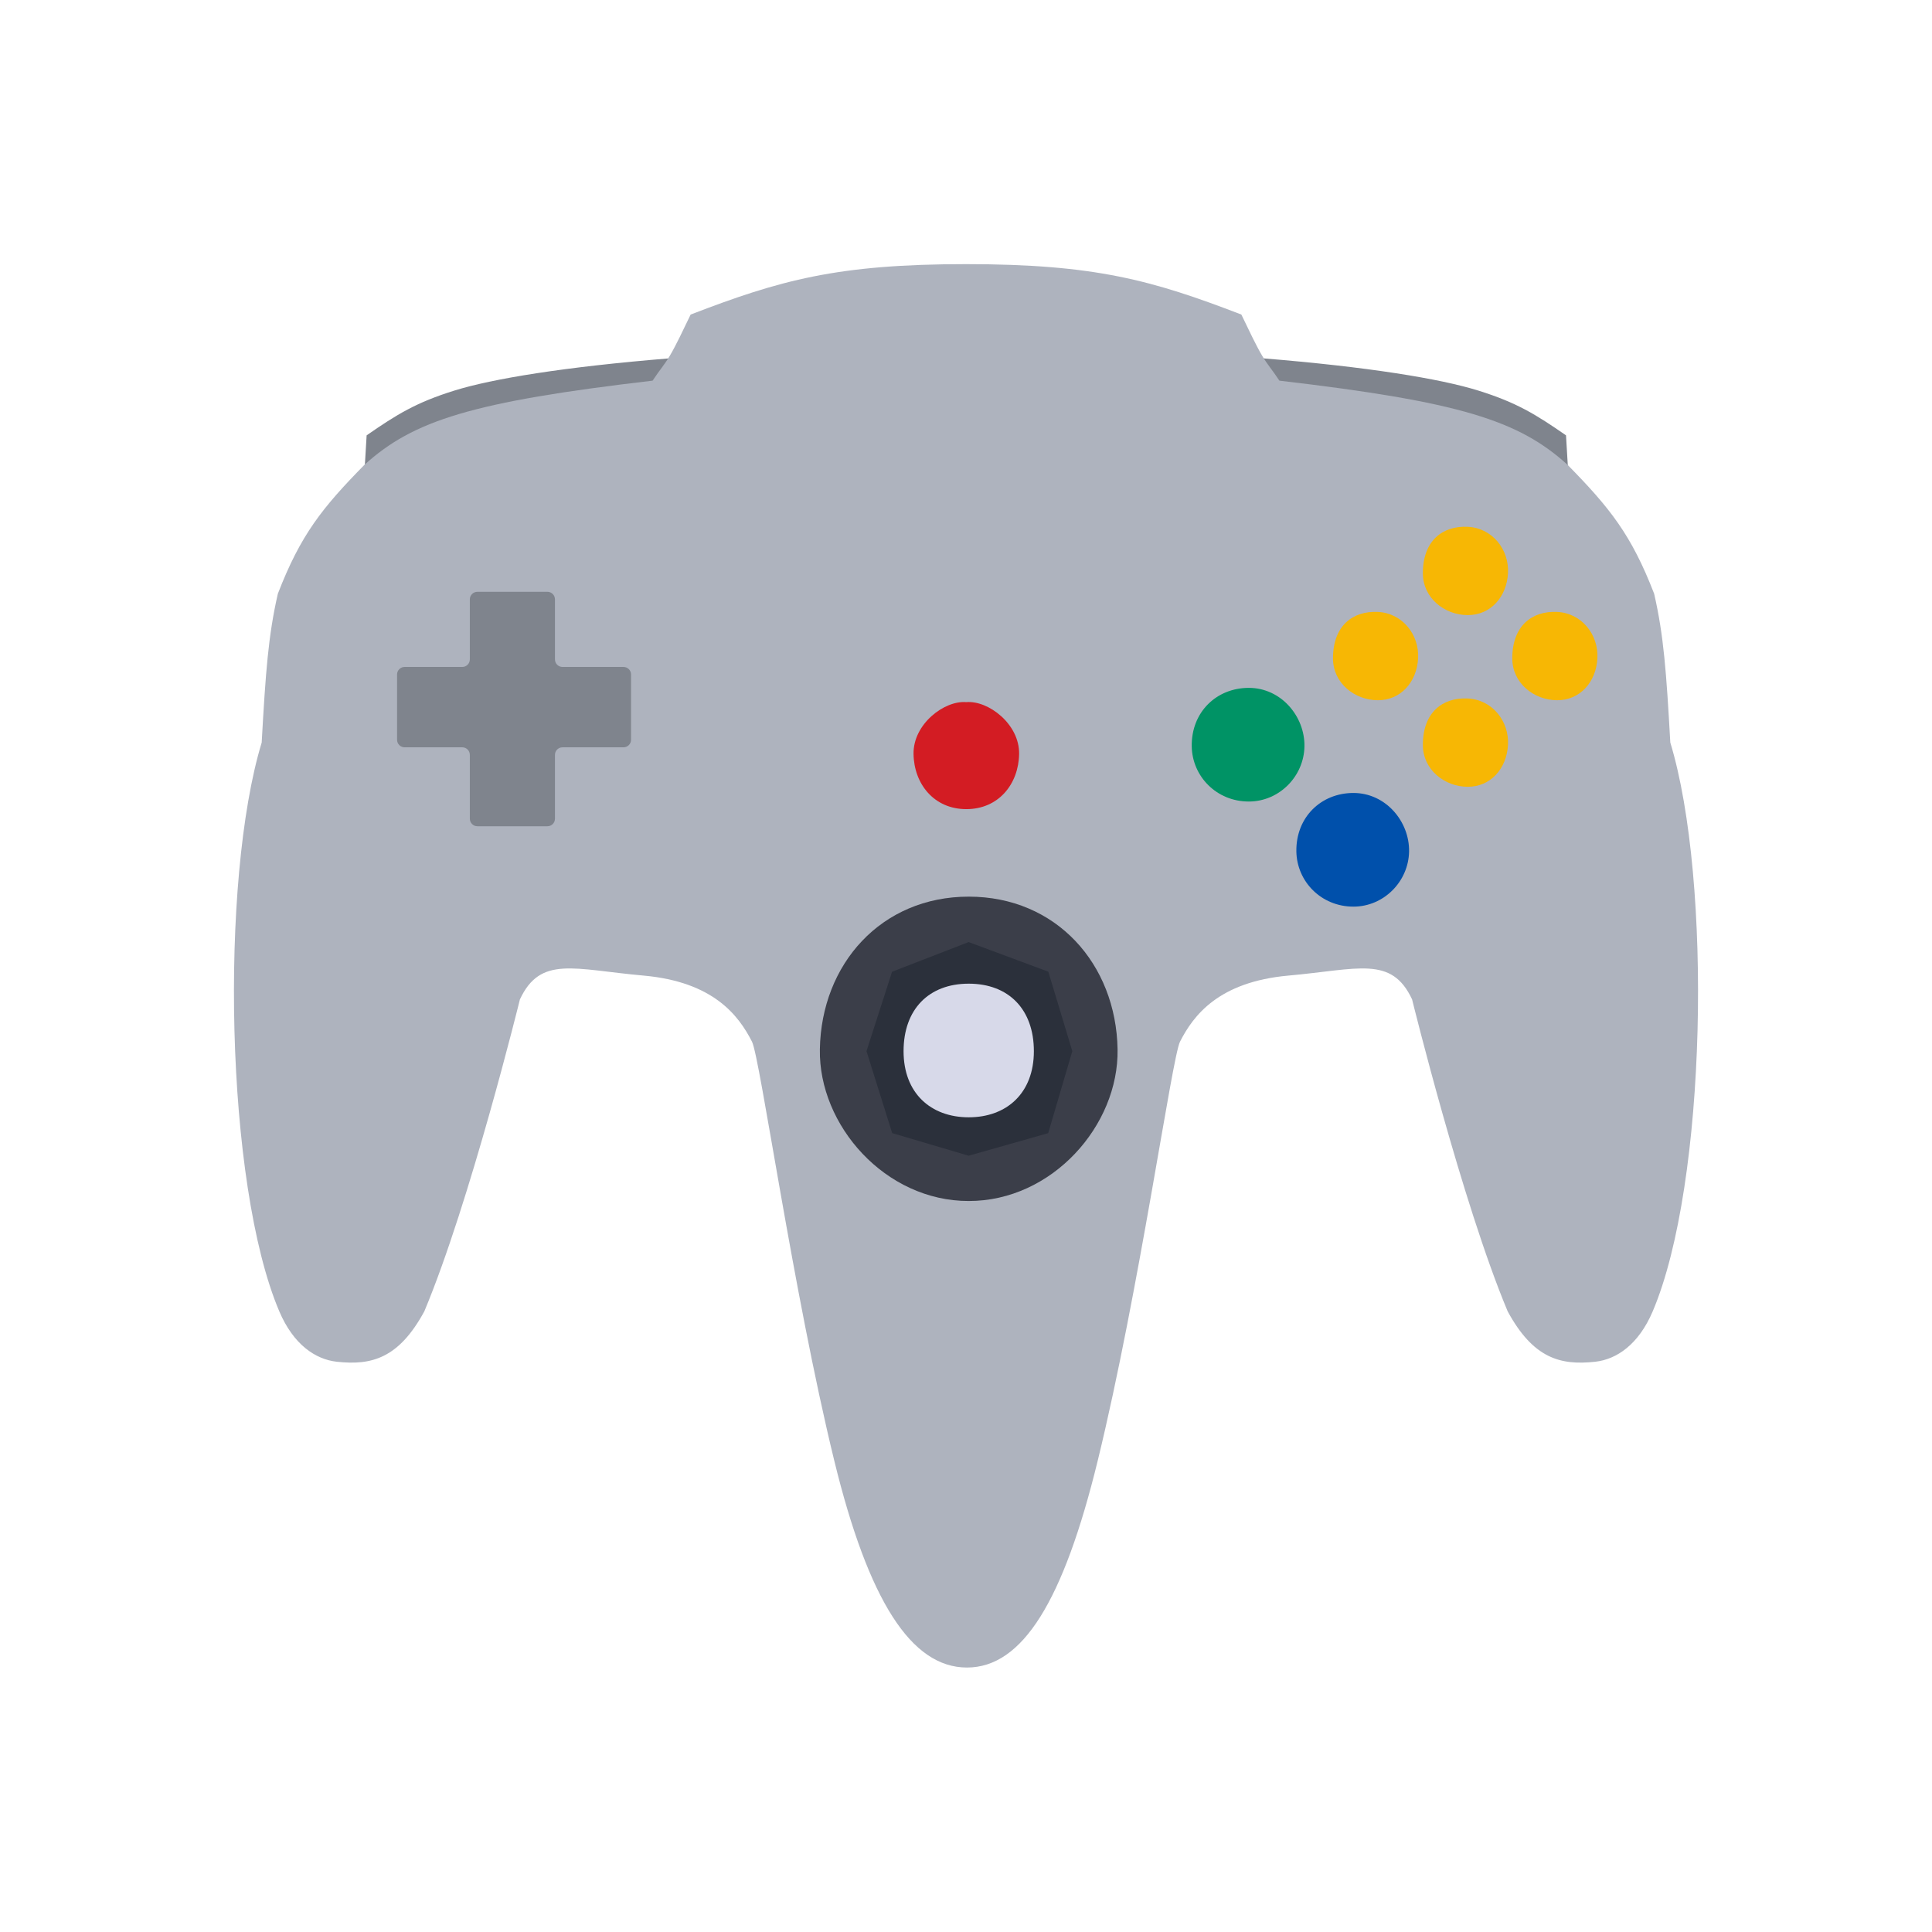
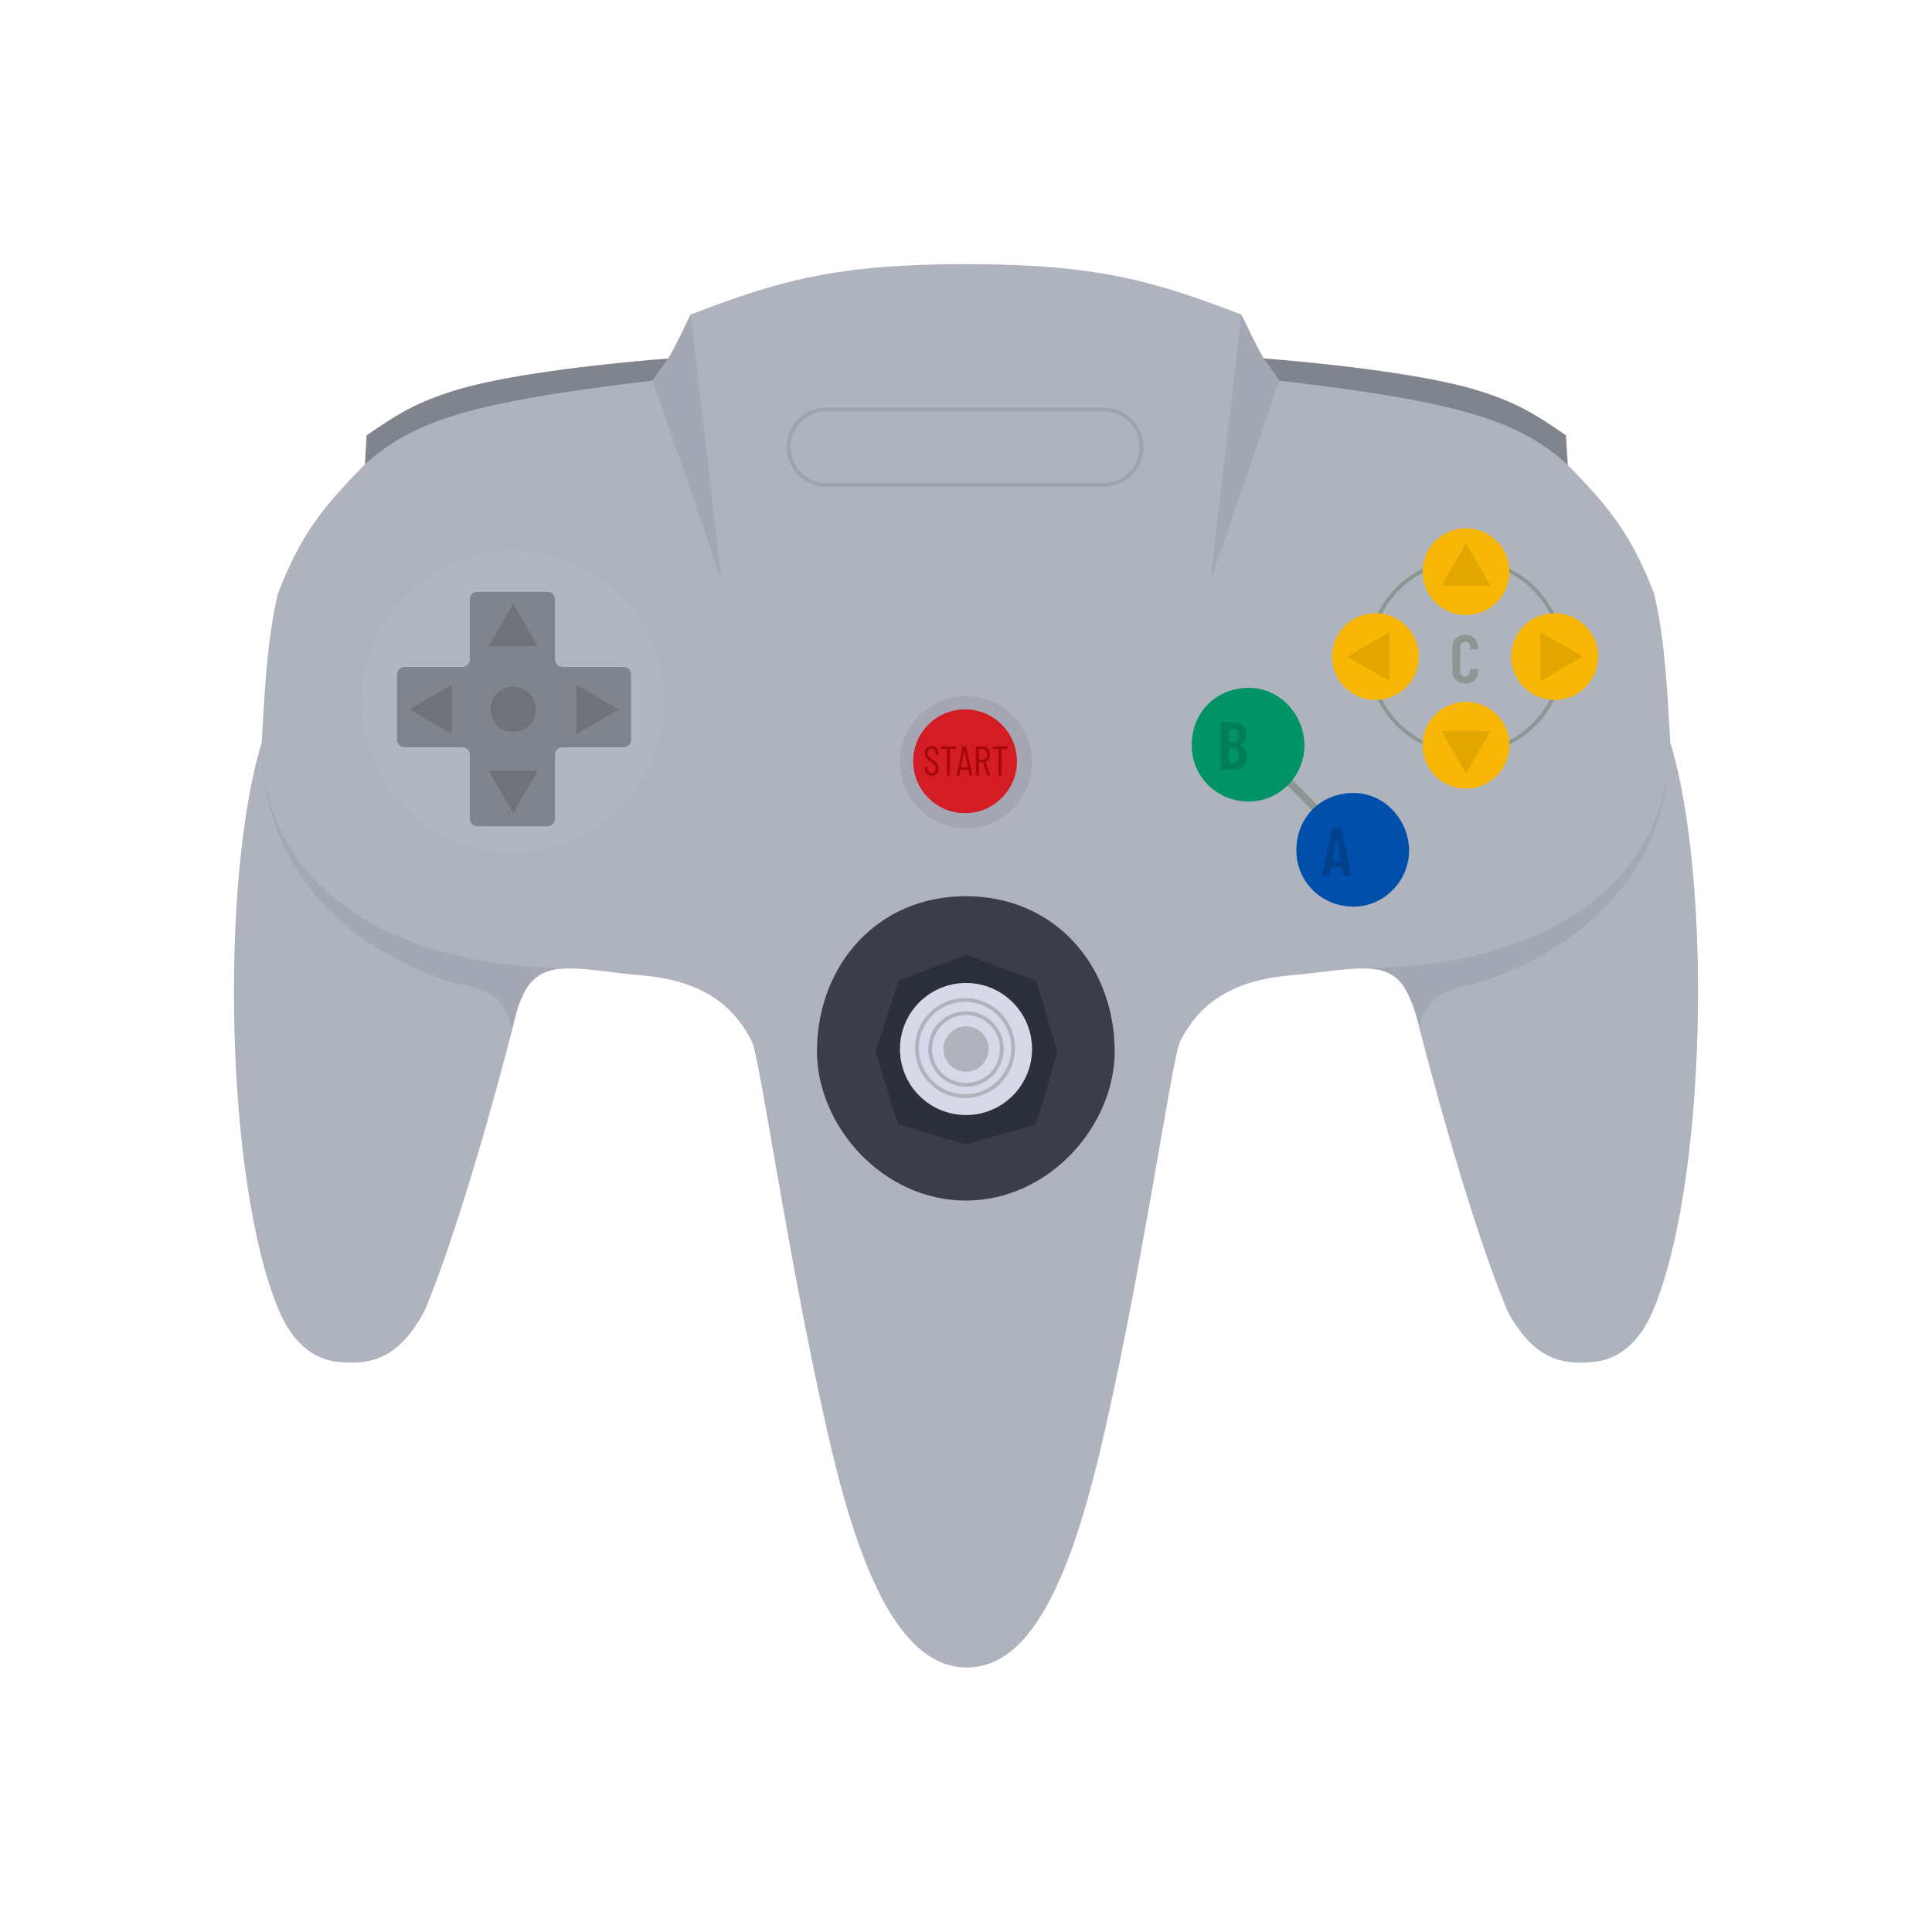
<svg xmlns="http://www.w3.org/2000/svg" width="1024" height="1024" fill="none" viewBox="0 0 1024 1024">
  <path fill="#7F848D" d="M678.278 203.015c95.555 11.172 126.731 21.013 152.748 44.614l-1.008-16.888c-16.016-11.103-26.214-17.392-46.379-23.693-20.164-6.302-58.477-12.603-114.435-17.14 2.838 4.77 5.393 7.517 9.074 13.107Zm-484.962 44.614c26.017-23.601 57.193-33.442 152.748-44.614 3.682-5.59 6.236-8.337 9.074-13.107-55.957 4.537-94.27 10.838-114.434 17.14-20.165 6.301-30.363 12.59-46.379 23.693l-1.009 16.888Z" />
-   <path fill="#AEB3BE" d="M193.145 246.369c26.017-23.601 57.193-33.442 152.748-44.614 3.681-5.591 6.236-8.337 9.074-13.108 3.349-5.628 6.943-13.381 11.091-21.929C413.41 148.504 443.692 140 512 140s98.59 8.504 145.942 26.718c4.148 8.548 7.742 16.301 11.091 21.929 2.838 4.771 5.393 7.517 9.074 13.108 95.555 11.172 126.731 21.013 152.748 44.614 22.418 22.851 33.794 37.052 45.875 68.308 5.088 22.142 6.485 41.753 8.57 78.895 22.181 72.845 19.408 233.911-9.326 301.463-7.47 17.56-19.101 25.467-30.5 26.718-18.421 2.021-32.825-1.758-46.378-26.718-24.198-57.722-50.664-165.351-50.664-165.351-10.94-23.316-28.483-15.917-65.536-12.603-37.052 3.314-50.412 21.173-57.469 35.036-4.267 8.382-21.677 132.331-43.607 222.064-18.167 74.341-39.825 109.646-69.316 109.646s-52.157-35.305-70.324-109.646c-21.93-89.733-39.34-213.682-43.607-222.064-7.057-13.863-20.417-31.722-57.469-35.036-37.053-3.314-54.596-10.713-65.536 12.603 0 0-26.466 107.629-50.664 165.351-13.553 24.96-27.957 28.739-46.378 26.718-11.399-1.251-23.03-9.158-30.5-26.718-28.734-67.552-31.507-228.618-9.326-301.463 2.085-37.142 3.482-56.753 8.57-78.895 12.081-31.256 23.457-45.457 45.875-68.308Z" />
+   <path fill="#AEB3BE" d="M193.145 246.369c26.017-23.601 57.193-33.442 152.748-44.614 3.681-5.591 6.236-8.337 9.074-13.108 3.349-5.628 6.943-13.381 11.091-21.929C413.411 148.504 443.692 140 512 140s98.59 8.504 145.942 26.718c4.148 8.548 7.742 16.301 11.091 21.929 2.838 4.771 5.393 7.517 9.074 13.108 95.555 11.172 126.731 21.013 152.748 44.614 22.419 22.851 33.795 37.052 45.875 68.308 5.088 22.142 6.485 41.753 8.57 78.895 22.181 72.845 19.408 233.911-9.326 301.463-7.47 17.56-19.101 25.467-30.5 26.718-18.421 2.021-32.825-1.758-46.378-26.718-24.198-57.722-50.664-165.351-50.664-165.351-10.94-23.316-28.483-15.917-65.536-12.603-37.052 3.314-50.412 21.173-57.469 35.036-4.267 8.382-21.677 132.331-43.607 222.064-18.167 74.341-39.825 109.646-69.316 109.646s-52.157-35.305-70.324-109.646c-21.93-89.733-39.34-213.682-43.607-222.064-7.057-13.863-20.417-31.722-57.469-35.036-37.053-3.314-54.596-10.713-65.536 12.603 0 0-26.466 107.629-50.664 165.351-13.553 24.96-27.957 28.739-46.378 26.718-11.399-1.251-23.03-9.158-30.5-26.718-28.734-67.552-31.507-228.618-9.326-301.463 2.085-37.142 3.482-56.753 8.57-78.895 12.081-31.256 23.457-45.457 45.875-68.308Z" />
+   <path stroke="#8C9693" stroke-width="4" d="m661.5 392.5 57.5 58" />
+   <circle cx="777" cy="348" r="51" stroke="#8C9693" stroke-width="2" />
  <path fill="#009365" d="M661.895 364.584c-17.141 0-30.536 12.855-30.248 31.004.252 15.88 13.107 29.239 30.248 29.239 16.131 0 29.238-13.359 29.49-29.239.252-15.88-12.35-31.004-29.49-31.004Z" />
  <path fill="#0050AB" d="M717.348 420.29c-17.14 0-30.536 12.855-30.248 31.003.253 15.88 13.108 29.239 30.248 29.239 16.131 0 29.238-13.359 29.491-29.239.252-15.88-12.351-31.003-29.491-31.003Z" />
-   <path fill="#F7B704" d="M777.842 370.201c-13.132-.594-23.694 7.239-23.694 24.631 0 13.107 11.481 22.121 23.694 22.181 12.213.061 20.74-9.63 21.425-22.181.685-12.551-8.293-24.037-21.425-24.631Zm-47.639-45.875c-13.133-.594-23.694 7.239-23.694 24.631 0 13.107 11.48 22.121 23.694 22.181 12.213.061 20.739-9.63 21.425-22.181.685-12.551-8.293-24.037-21.425-24.631Zm47.639-45.118c-13.132-.594-23.694 7.238-23.694 24.63 0 13.107 11.481 22.121 23.694 22.182 12.213.06 20.74-9.631 21.425-22.182.685-12.55-8.293-24.036-21.425-24.63Zm47.387 45.118c-13.132-.594-23.693 7.239-23.693 24.631 0 13.107 11.48 22.121 23.693 22.181 12.213.061 20.74-9.63 21.425-22.181.686-12.551-8.293-24.037-21.425-24.631Z" />
-   <path fill="#D31C23" d="M512.171 372.146c-11.594-1.008-28.23 11.595-27.978 27.474.252 15.88 10.838 29.239 27.978 29.239s27.727-13.359 27.979-29.239c.252-15.879-16.384-28.482-27.979-27.474Z" />
+   <circle cx="729" cy="348" r="23" fill="#F7B704" />
+   <circle cx="777" cy="303" r="23" fill="#F7B704" />
+   <circle cx="824" cy="348" r="23" fill="#F7B704" />
+   <circle cx="777" cy="395" r="23" fill="#F7B704" />
+   <circle cx="272" cy="372" r="80" fill="#B1B6C0" />
  <path fill="#7F848D" d="M245.022 353.494h-30.566a4 4 0 0 0-4 4v34.598a4 4 0 0 0 4 4h30.566a4 4 0 0 1 4 4v33.842a4 4 0 0 0 4 4h37.118a4 4 0 0 0 4-4v-33.842a4 4 0 0 1 4-4h32.33a4 4 0 0 0 4-4v-34.598a4 4 0 0 0-4-4h-32.33a4 4 0 0 1-4-4v-31.826a4 4 0 0 0-4-4h-37.118a4 4 0 0 0-4 4v31.826a4 4 0 0 1-4 4Z" />
-   <path fill="#3B3E49" d="M513.442 636.557c-44.193.057-79.584-40.056-78.895-80.407.773-45.22 32.533-80.911 78.895-80.911 46.361 0 78.122 35.691 78.894 80.911.69 40.351-34.702 80.464-78.894 80.407Z" />
-   <path fill="#2B303B" stroke="#2B303B" stroke-width="12" d="m550.746 519.601-37.305-13.864-35.792 13.864-12.099 37.556 12.099 38.565 35.792 10.587 37.305-10.587 11.343-38.565-11.343-37.556Z" />
-   <path fill="#D7D9E9" d="M478.909 557.158c0 22.181 14.368 35.036 34.533 35.036 20.164 0 34.532-12.855 34.532-35.036s-13.359-35.792-34.532-35.792c-21.173 0-34.533 13.611-34.533 35.792Z" />
+   <path fill="#3B3E49" d="M511.904 636.318c-44.192.058-79.583-40.056-78.894-80.407.772-45.22 32.533-80.911 78.894-80.911 46.362 0 78.123 35.691 78.895 80.911.689 40.351-34.702 80.465-78.895 80.407Z" />
+   <path fill="#2B303B" d="M549.196 519.863 511.891 506l-35.792 13.863L464 557.42l12.099 38.565 35.792 10.587 37.305-10.587 11.343-38.565-11.343-37.557Z" />
+   <circle cx="512" cy="556" r="35" fill="#D7D9E9" />
+   <circle cx="512" cy="404" r="35" fill="#A5A6B3" />
+   <circle cx="511.5" cy="403.5" r="27.5" fill="#D31C23" />
+   <path fill="#007E57" d="M660.846 401.088c0 2.208-.648 3.912-1.944 5.112-1.272 1.2-2.94 1.8-5.004 1.8h-6.336a.527.527 0 0 1-.324-.108.527.527 0 0 1-.108-.324v-24.336a.39.39 0 0 1 .108-.288.448.448 0 0 1 .324-.144h5.688c2.28 0 4.068.576 5.364 1.728 1.296 1.152 1.944 2.832 1.944 5.04 0 2.472-.876 4.236-2.628 5.292-.12.072-.144.144-.072.216a6.261 6.261 0 0 1 2.196 2.412c.528 1.008.792 2.208.792 3.6Zm-9.36-14.688c-.12 0-.18.06-.18.18v6.696c0 .12.06.18.18.18h1.836c.984 0 1.752-.3 2.304-.9.552-.6.828-1.452.828-2.556 0-1.152-.276-2.04-.828-2.664-.552-.624-1.32-.936-2.304-.936h-1.836Zm2.088 17.964c.96 0 1.716-.336 2.268-1.008.552-.672.828-1.62.828-2.844 0-1.248-.276-2.22-.828-2.916-.552-.72-1.308-1.08-2.268-1.08h-2.088c-.12 0-.18.06-.18.18v7.488c0 .12.06.18.18.18h2.088Z" />
+   <path fill="#8C9693" d="M776.553 362.288c-2.04 0-3.684-.612-4.932-1.836-1.224-1.248-1.836-2.892-1.836-4.932v-12.276c0-2.064.612-3.696 1.836-4.896 1.248-1.224 2.892-1.836 4.932-1.836 2.064 0 3.72.612 4.968 1.836 1.248 1.2 1.872 2.832 1.872 4.896v.432c0 .12-.048.228-.144.324a.342.342 0 0 1-.288.144l-3.348.144c-.288 0-.432-.144-.432-.432v-.9c0-.84-.24-1.524-.72-2.052s-1.116-.792-1.908-.792c-.768 0-1.392.264-1.872.792-.48.528-.72 1.212-.72 2.052v12.888c0 .84.24 1.524.72 2.052s1.104.792 1.872.792c.792 0 1.428-.264 1.908-.792s.72-1.212.72-2.052v-.9a.39.39 0 0 1 .108-.288.448.448 0 0 1 .324-.144l3.348.144c.12 0 .216.048.288.144a.342.342 0 0 1 .144.288v.432c0 2.04-.624 3.684-1.872 4.932-1.248 1.224-2.904 1.836-4.968 1.836Z" />
+   <path fill="#00418B" d="M712.459 464c-.288 0-.444-.132-.468-.396l-.684-3.78c0-.12-.072-.18-.216-.18h-5.256c-.144 0-.216.06-.216.18l-.684 3.78c-.024.264-.18.396-.468.396h-3.276c-.336 0-.468-.156-.396-.468l5.328-24.336c.048-.264.204-.396.468-.396h3.816c.264 0 .42.132.468.396l5.328 24.336v.144c0 .216-.132.324-.396.324h-3.348Zm-6.192-7.812c-.024.12.036.18.18.18h3.996c.144 0 .204-.06.18-.18l-2.088-11.376c-.024-.072-.06-.108-.108-.108s-.084.036-.108.108l-2.052 11.376Z" />
+   <path fill="#A5070D" d="M493.835 411.176c-1.086 0-1.966-.359-2.64-1.078-.675-.719-1.012-1.657-1.012-2.816v-.506c0-.147.073-.22.22-.22h1.078c.146 0 .22.073.22.22v.44c0 .777.198 1.408.594 1.892.396.469.909.704 1.54.704.616 0 1.129-.227 1.54-.682.41-.455.616-1.056.616-1.804 0-.499-.103-.924-.308-1.276a3.008 3.008 0 0 0-.77-.946c-.308-.279-.829-.697-1.562-1.254a24.637 24.637 0 0 1-1.738-1.386 5.036 5.036 0 0 1-1.056-1.408c-.264-.543-.396-1.181-.396-1.914 0-1.144.33-2.046.99-2.706.66-.675 1.518-1.012 2.574-1.012 1.114 0 2.002.367 2.662 1.1.674.719 1.012 1.679 1.012 2.882v.55c0 .147-.074.22-.22.22h-1.1c-.147 0-.22-.073-.22-.22v-.572c0-.777-.198-1.401-.594-1.87-.382-.484-.895-.726-1.54-.726-.587 0-1.071.213-1.452.638-.382.411-.572.997-.572 1.76 0 .455.08.858.242 1.21.176.337.432.66.77.968.337.308.836.711 1.496 1.21.88.645 1.532 1.173 1.958 1.584.44.396.777.836 1.012 1.32.234.469.352 1.041.352 1.716 0 1.203-.345 2.171-1.034 2.904-.69.719-1.577 1.078-2.662 1.078Zm12.613-15.576c.147 0 .22.073.22.22v.924c0 .147-.073.22-.22.22h-2.904c-.058 0-.088.029-.088.088v13.728c0 .147-.073.22-.22.22h-1.122c-.146 0-.22-.073-.22-.22v-13.728c0-.059-.029-.088-.088-.088h-2.728c-.146 0-.22-.073-.22-.22v-.924c0-.147.074-.22.22-.22h7.37Zm7.605 15.4c-.132 0-.213-.066-.242-.198l-.55-2.728c0-.029-.015-.051-.044-.066-.015-.015-.037-.022-.066-.022h-3.982a.191.191 0 0 0-.088.022c-.015.015-.022.037-.022.066l-.55 2.728c-.015.132-.095.198-.242.198h-1.122a.238.238 0 0 1-.176-.066c-.029-.044-.037-.103-.022-.176l3.3-14.96c.029-.132.11-.198.242-.198h1.32c.147 0 .227.066.242.198l3.344 14.96v.044c0 .132-.066.198-.198.198h-1.144Zm-4.708-4.378c0 .059.022.088.066.088h3.476c.044 0 .066-.029.066-.088l-1.76-8.646c-.015-.044-.029-.066-.044-.066-.015 0-.029.022-.044.066l-1.76 8.646ZM523.429 411c-.132 0-.22-.059-.264-.176l-2.244-6.798c-.015-.044-.044-.066-.088-.066h-1.914c-.059 0-.088.029-.088.088v6.732c0 .147-.074.22-.22.22h-1.122c-.147 0-.22-.073-.22-.22v-14.96c0-.147.073-.22.22-.22h3.63c1.07 0 1.936.396 2.596 1.188.66.777.99 1.797.99 3.058 0 .953-.206 1.775-.616 2.464-.411.689-.968 1.173-1.672 1.452-.059.015-.081.051-.066.11l2.398 6.886.022.088c0 .103-.066.154-.198.154h-1.144Zm-4.51-14.036c-.059 0-.088.029-.088.088v5.566c0 .059.029.088.088.088h1.98c.674 0 1.217-.257 1.628-.77.41-.528.616-1.225.616-2.09 0-.865-.206-1.562-.616-2.09-.411-.528-.954-.792-1.628-.792h-1.98Zm14.857-1.364c.147 0 .22.073.22.22v.924c0 .147-.073.22-.22.22h-2.904c-.058 0-.088.029-.088.088v13.728c0 .147-.073.22-.22.22h-1.122c-.146 0-.22-.073-.22-.22v-13.728c0-.059-.029-.088-.088-.088h-2.728c-.146 0-.22-.073-.22-.22v-.924c0-.147.074-.22.22-.22h7.37Z" />
+   <path fill="#E1A600" d="m777 288 12.99 22.5h-25.98L777 288Zm-63 60 22.5-12.99v25.98L714 348Zm125 0-22.5 12.99v-25.98L839 348Zm-62 62-12.99-22.5h25.98L777 410Z" />
+   <path fill="#6F7379" d="m272 431-12.99-22.5h25.98L272 431Zm-55-55 22.5-12.99v25.98L217 376Zm55-56 12.99 22.5h-25.98L272 320Zm56 56-22.5 12.99v-25.98L328 376Z" />
+   <circle cx="272" cy="376" r="12" fill="#6F7379" />
+   <path fill="#A3A8B4" d="M354.967 188.647c-2.838 4.771-5.393 7.517-9.074 13.108L382.5 308l-16.442-141.282c-4.148 8.548-7.742 16.301-11.091 21.929Zm314.069.082c2.838 4.77 5.393 7.517 9.074 13.107l-36.607 106.246L657.945 166.8c4.148 8.547 7.742 16.301 11.091 21.929ZM300.5 513c-88.5 0-161.799-40.5-161.799-119.428 0 65.092 42.248 108.759 103.299 127.928 29 3.5 29 23 29 23 6-18.5 9.5-31.5 29.5-31.5Zm422.701 0C811.701 513 885 472.5 885 393.572c0 65.092-42.249 108.759-103.299 127.928-29 3.5-29 23-29 23-6-18.5-9.5-31.5-29.5-31.5Z" />
+   <circle cx="511.5" cy="555.5" r="25.5" stroke="#B1B2BB" stroke-width="2" />
+   <circle cx="512" cy="556" r="19" stroke="#B1B2BB" stroke-width="2" />
+   <circle cx="512" cy="556" r="11" fill="#B1B2BB" stroke="#B1B2BB" stroke-width="2" />
+   <rect width="187" height="40" x="418" y="217" stroke="#9DA3B1" stroke-width="2" rx="20" />
</svg>
